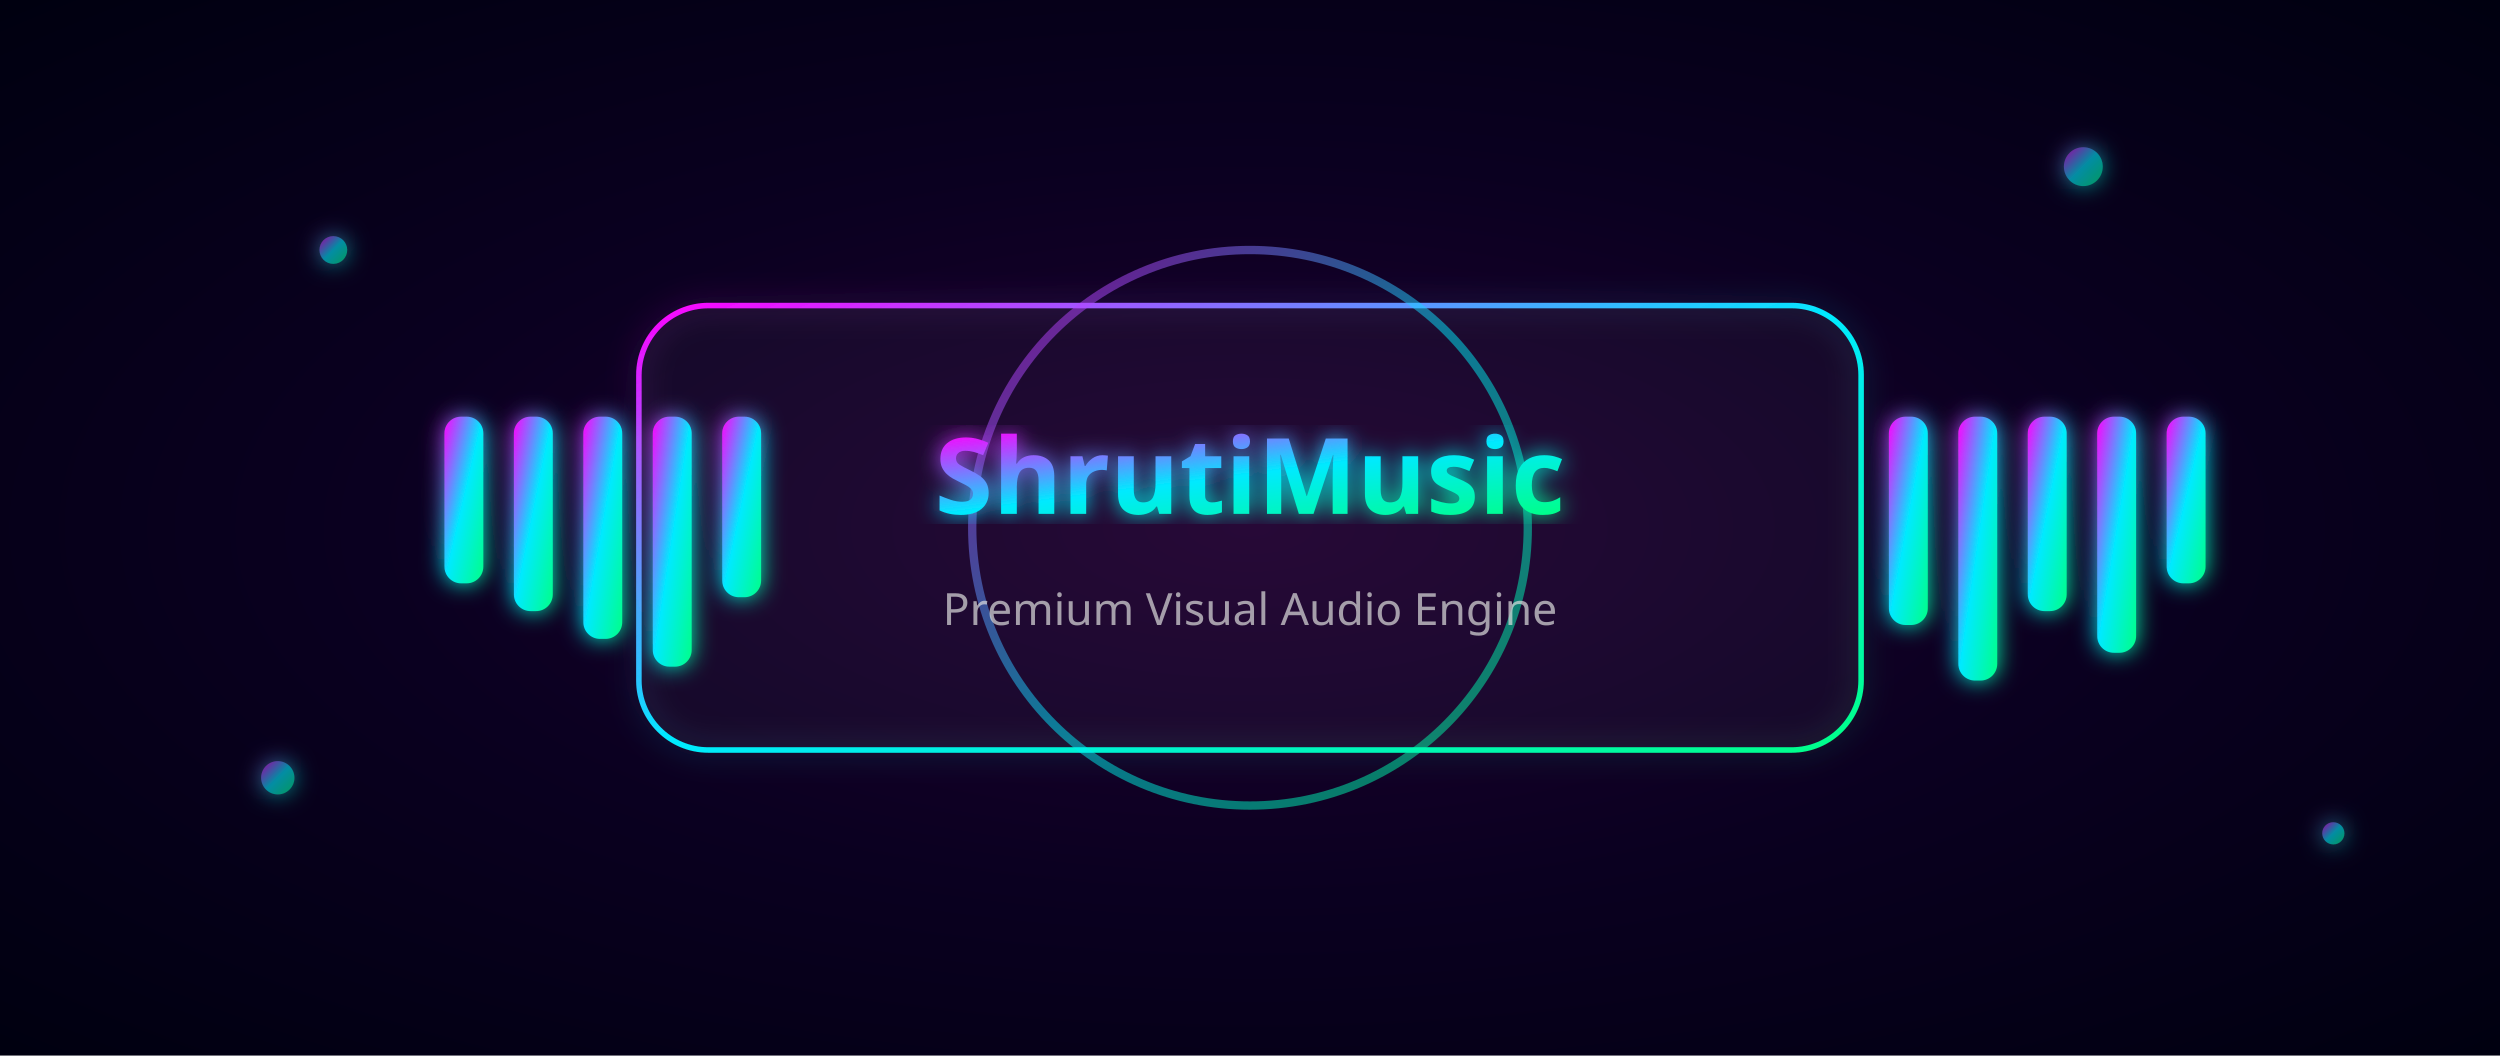
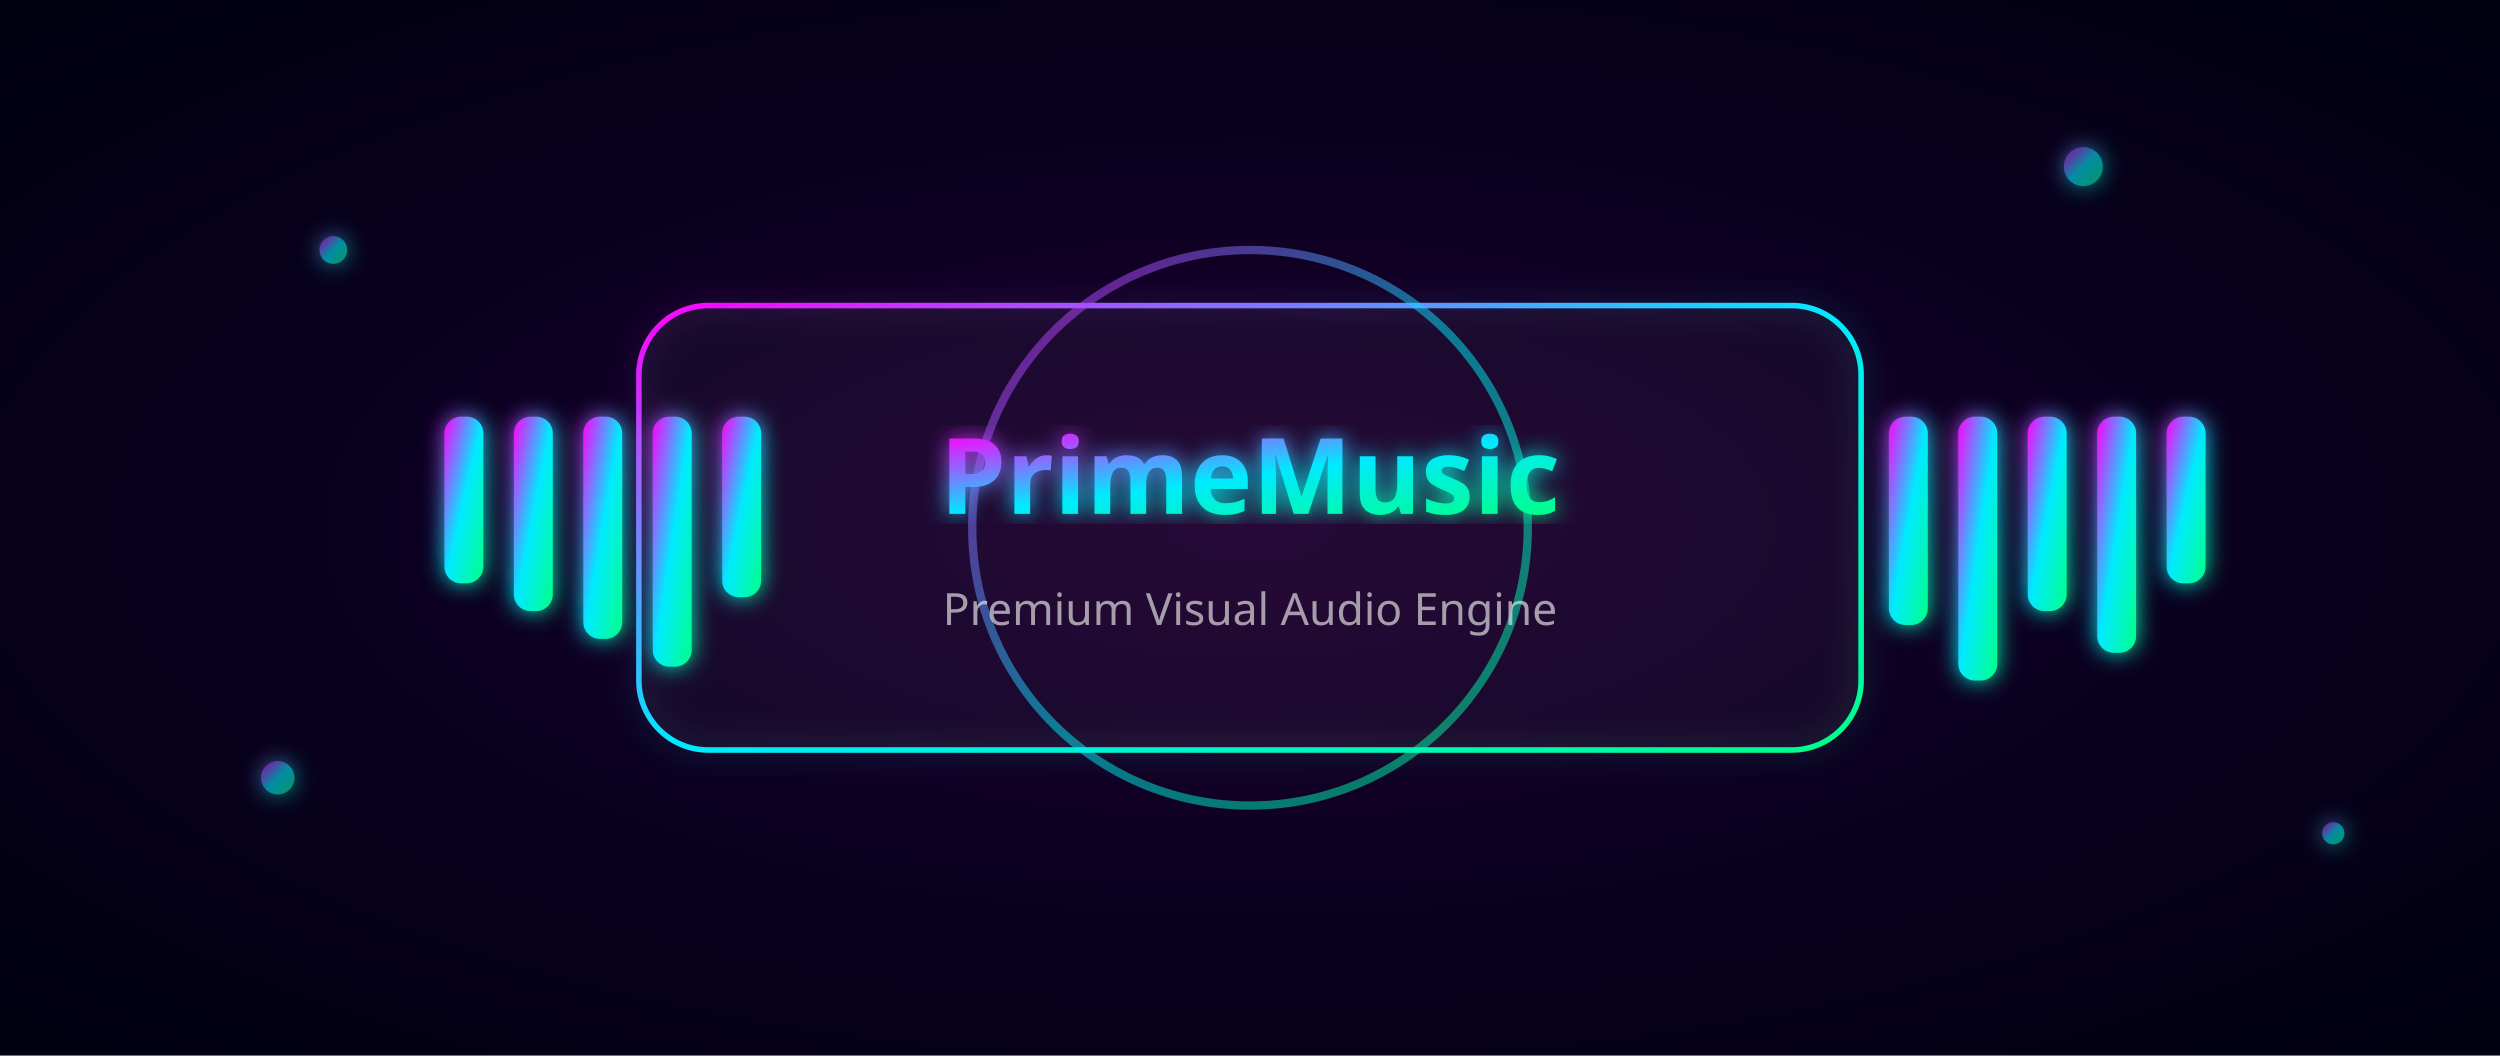
<svg xmlns="http://www.w3.org/2000/svg" width="100%" height="380" viewBox="0 0 900 380">
  <defs>
    <radialGradient id="bg" cx="50%" cy="50%" r="70%">
      <stop offset="0%" stop-color="#1f0030" />
      <stop offset="50%" stop-color="#0a0020" />
      <stop offset="100%" stop-color="#000010" />
    </radialGradient>
    <linearGradient id="neon" x1="0%" y1="0%" x2="100%" y2="100%">
      <stop offset="0%" stop-color="#ff00ff" />
      <stop offset="50%" stop-color="#00eaff" />
      <stop offset="100%" stop-color="#00ff88" />
    </linearGradient>
    <filter id="softGlow">
      <feGaussianBlur stdDeviation="4" result="glow" />
      <feMerge>
        <feMergeNode in="glow" />
        <feMergeNode in="SourceGraphic" />
      </feMerge>
    </filter>
    <filter id="glass" x="-20%" y="-20%" width="140%" height="140%">
      <feGaussianBlur in="SourceGraphic" stdDeviation="5" result="blur" />
      <feColorMatrix result="matrixOut" type="matrix" values="1 0 0 0 0                   0 1 0 0 0                   0 0 1 0 0                   0 0 0 0.3 0" />
      <feBlend in="SourceGraphic" in2="matrixOut" mode="normal" />
    </filter>
    <style>
      @keyframes eq {
        0% { height: 20px; }
        25% { height: 80px; }
        50% { height: 40px; }
        75% { height: 100px; }
        100% { height: 30px; }
      }

      @keyframes float {
        0% { transform: translateY(0px); opacity: 0.8; }
        50% { transform: translateY(-15px); opacity: 1; }
        100% { transform: translateY(0px); opacity: 0.8; }
      }

      @keyframes ring {
        0% { r: 90; opacity: .4; }
        50% { r: 120; opacity: .2; }
        100% { r: 90; opacity: .4; }
      }
    </style>
  </defs>
  <rect width="100%" height="100%" fill="url(#bg)" />
  <g fill="url(#neon)" opacity="0.6" filter="url(#softGlow)">
    <circle cx="120" cy="90" r="5" style="animation: float 3s infinite ease-in-out; animation-delay: .2s" />
    <circle cx="750" cy="60" r="7" style="animation: float 4s infinite ease-in-out; animation-delay: .5s" />
    <circle cx="840" cy="300" r="4" style="animation: float 3.5s infinite ease-in-out; animation-delay: .9s" />
    <circle cx="100" cy="280" r="6" style="animation: float 4s infinite ease-in-out; animation-delay: 1.2s" />
  </g>
  <g transform="translate(450,190)">
    <rect x="-220" y="-80" width="440" height="160" rx="25" fill="rgba(255,255,255,0.03)" stroke="url(#neon)" stroke-width="2" filter="url(#glass)" />
    <circle r="100" fill="none" stroke="url(#neon)" stroke-width="3" style="animation:ring 4s infinite ease-in-out" opacity="0.5" />
    <text x="0" y="-5" text-anchor="middle" font-size="38" font-family="Poppins, sans-serif" font-weight="900" fill="url(#neon)" filter="url(#softGlow)">
-       ShrutiMusic
+       PrimeMusic
    </text>
    <text x="0" y="35" text-anchor="middle" font-size="16" fill="#dddddd" opacity="0.7" font-family="Poppins, sans-serif">
      Premium Visual Audio Engine
    </text>
  </g>
  <g transform="translate(160,200)" fill="url(#neon)" filter="url(#softGlow)">
    <rect x="0" y="-50" width="14" height="60" rx="6" style="animation:eq 1s infinite .1s" />
    <rect x="25" y="-50" width="14" height="70" rx="6" style="animation:eq 1.1s infinite .2s" />
    <rect x="50" y="-50" width="14" height="80" rx="6" style="animation:eq 1s infinite .3s" />
    <rect x="75" y="-50" width="14" height="90" rx="6" style="animation:eq 1.2s infinite .4s" />
    <rect x="100" y="-50" width="14" height="65" rx="6" style="animation:eq 1s infinite .5s" />
  </g>
  <g transform="translate(680,200)" fill="url(#neon)" filter="url(#softGlow)">
    <rect x="0" y="-50" width="14" height="75" rx="6" style="animation:eq 1s infinite .6s" />
    <rect x="25" y="-50" width="14" height="95" rx="6" style="animation:eq 1.1s infinite .7s" />
    <rect x="50" y="-50" width="14" height="70" rx="6" style="animation:eq 1s infinite .8s" />
    <rect x="75" y="-50" width="14" height="85" rx="6" style="animation:eq 1.2s infinite .9s" />
    <rect x="100" y="-50" width="14" height="60" rx="6" style="animation:eq 1s infinite 1s" />
  </g>
</svg>
